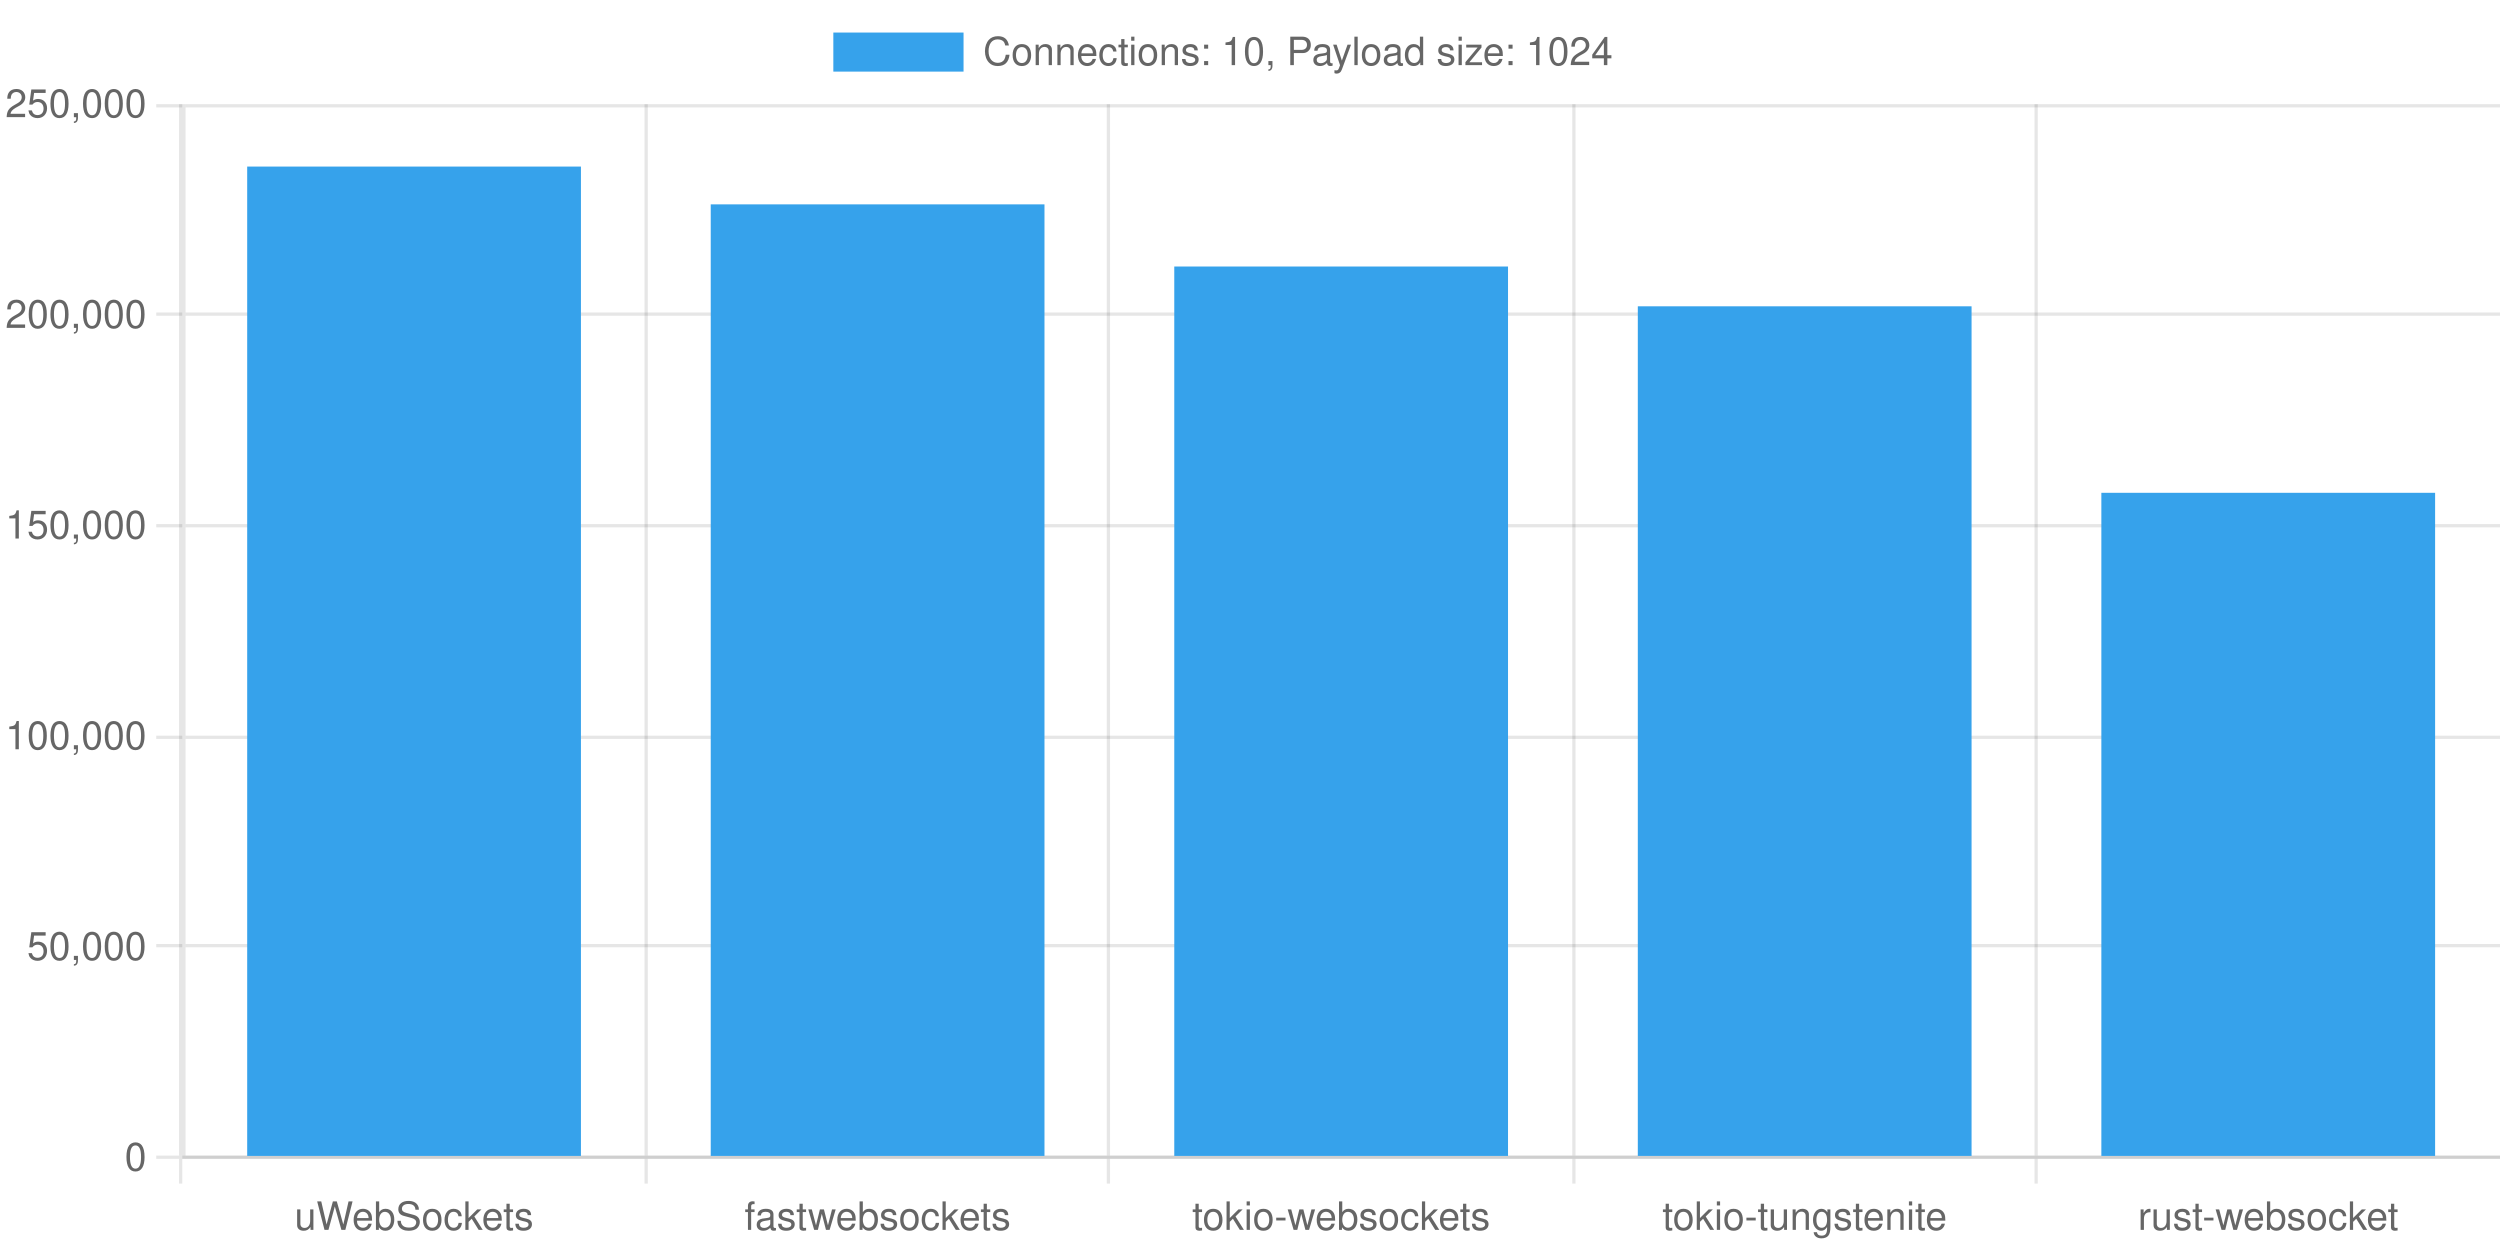
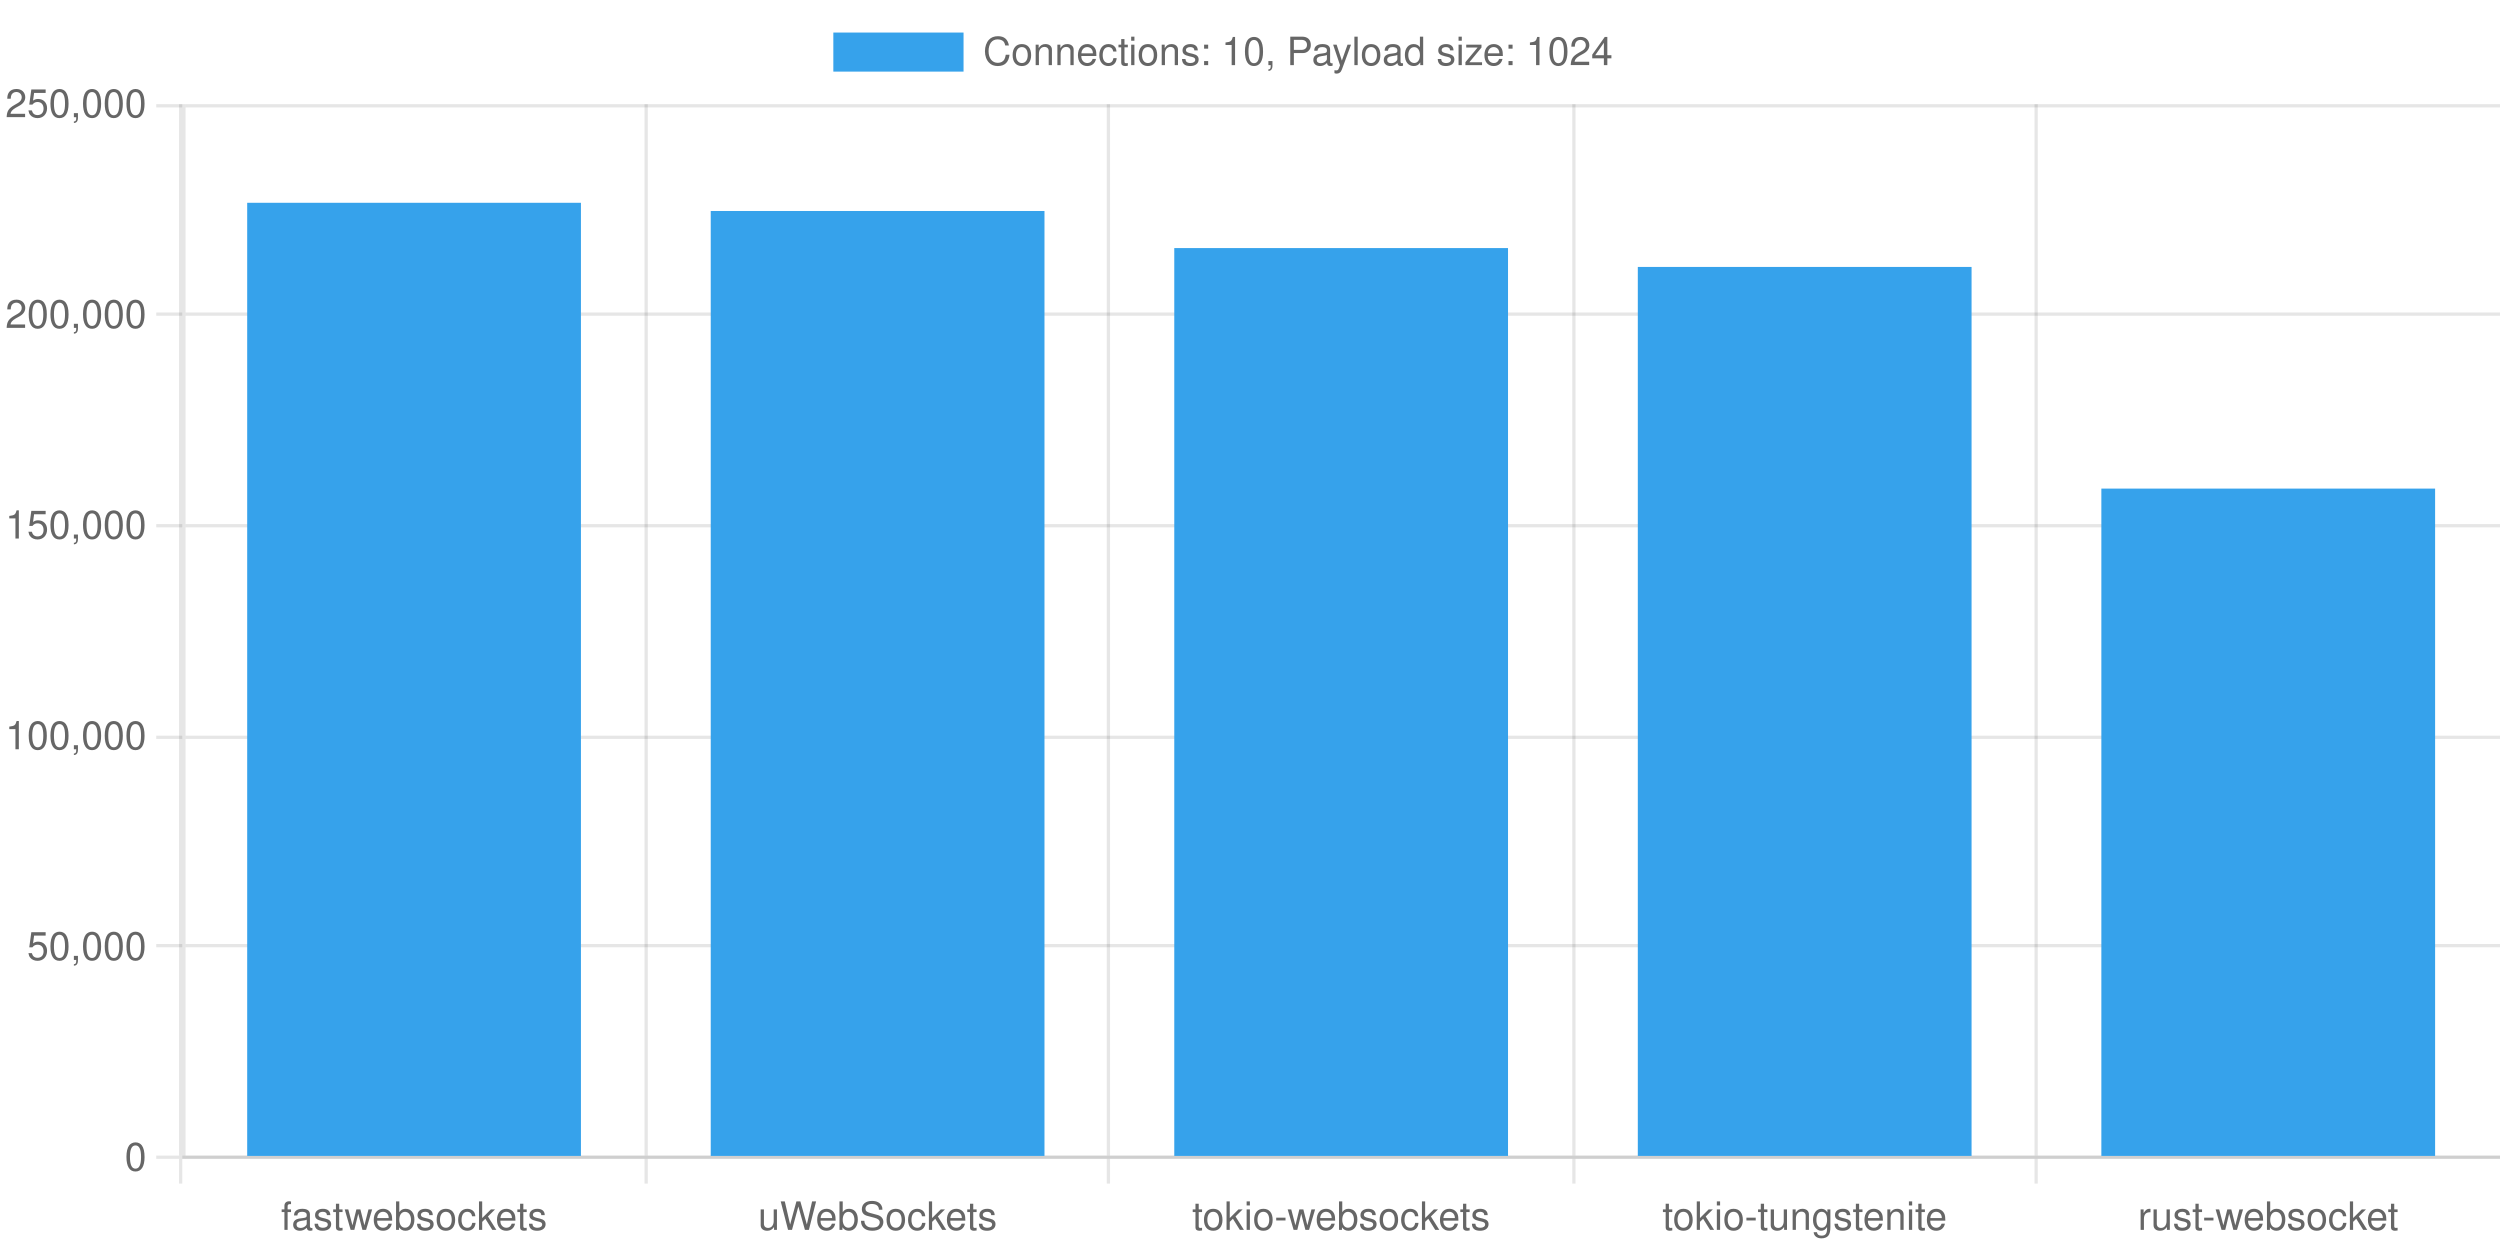
<svg xmlns="http://www.w3.org/2000/svg" version="1.1" width="768px" height="384px" viewBox="0 0 768 384">
  <defs>
    <clipPath id="clip-1" fill-rule="nonzero">
      <path d="M 0,0 L 0,32 768,32 768,0 Z" />
    </clipPath>
    <clipPath id="clip-2" fill-rule="nonzero">
      <path d="M 0,355.6 L 0,384 768,384 768,355.6 Z" />
    </clipPath>
    <clipPath id="clip-3" fill-rule="nonzero">
      <path d="M 0,0 L 0,384 56,384 56,0 Z" />
    </clipPath>
    <clipPath id="clip-4" fill-rule="nonzero">
      <path d="M 56,32 L 56,355.6 768,355.6 768,32 Z" />
    </clipPath>
  </defs>
  <g stroke="none" fill="transparent" fill-rule="nonzero" fill-opacity="1">
    <rect x="0" y="0" width="768" height="384" transform="matrix(1 0 0 1 0 0)" />
  </g>
  <g stroke="rgb(0,0,0)" stroke-width="1" stroke-linecap="butt" stroke-linejoin="miter" stroke-miterlimit="4" stroke-opacity="0.1" fill="none">
    <path d="M 55.5,32 L 55.5,355" />
  </g>
  <g stroke="rgb(0,0,0)" stroke-width="1" stroke-linecap="butt" stroke-linejoin="miter" stroke-miterlimit="4" stroke-opacity="0.1" fill="none">
    <path d="M 55.5,356 L 55.5,363.6" />
  </g>
  <g stroke="rgb(0,0,0)" stroke-width="1" stroke-linecap="butt" stroke-linejoin="miter" stroke-miterlimit="4" stroke-opacity="0.1" fill="none">
    <path d="M 198.5,32 L 198.5,355" />
  </g>
  <g stroke="rgb(0,0,0)" stroke-width="1" stroke-linecap="butt" stroke-linejoin="miter" stroke-miterlimit="4" stroke-opacity="0.1" fill="none">
    <path d="M 198.5,356 L 198.5,363.6" />
  </g>
  <g stroke="rgb(0,0,0)" stroke-width="1" stroke-linecap="butt" stroke-linejoin="miter" stroke-miterlimit="4" stroke-opacity="0.1" fill="none">
    <path d="M 340.5,32 L 340.5,355" />
  </g>
  <g stroke="rgb(0,0,0)" stroke-width="1" stroke-linecap="butt" stroke-linejoin="miter" stroke-miterlimit="4" stroke-opacity="0.1" fill="none">
    <path d="M 340.5,356 L 340.5,363.6" />
  </g>
  <g stroke="rgb(0,0,0)" stroke-width="1" stroke-linecap="butt" stroke-linejoin="miter" stroke-miterlimit="4" stroke-opacity="0.1" fill="none">
    <path d="M 483.5,32 L 483.5,355" />
  </g>
  <g stroke="rgb(0,0,0)" stroke-width="1" stroke-linecap="butt" stroke-linejoin="miter" stroke-miterlimit="4" stroke-opacity="0.1" fill="none">
    <path d="M 483.5,356 L 483.5,363.6" />
  </g>
  <g stroke="rgb(0,0,0)" stroke-width="1" stroke-linecap="butt" stroke-linejoin="miter" stroke-miterlimit="4" stroke-opacity="0.1" fill="none">
    <path d="M 625.5,32 L 625.5,355" />
  </g>
  <g stroke="rgb(0,0,0)" stroke-width="1" stroke-linecap="butt" stroke-linejoin="miter" stroke-miterlimit="4" stroke-opacity="0.1" fill="none">
    <path d="M 625.5,356 L 625.5,363.6" />
  </g>
  <g stroke="rgb(0,0,0)" stroke-width="1" stroke-linecap="butt" stroke-linejoin="miter" stroke-miterlimit="4" stroke-opacity="0.1" fill="none">
    <path d="M 768.5,32 L 768.5,355" />
  </g>
  <g stroke="rgb(0,0,0)" stroke-width="1" stroke-linecap="butt" stroke-linejoin="miter" stroke-miterlimit="4" stroke-opacity="0.1" fill="none">
    <path d="M 768.5,356 L 768.5,363.6" />
  </g>
  <g stroke="rgb(0,0,0)" stroke-width="1" stroke-linecap="butt" stroke-linejoin="miter" stroke-miterlimit="4" stroke-opacity="0.1" fill="none">
    <path d="M 57,355.5 L 768,355.5" />
  </g>
  <g stroke="rgb(0,0,0)" stroke-width="1" stroke-linecap="butt" stroke-linejoin="miter" stroke-miterlimit="4" stroke-opacity="0.1" fill="none">
    <path d="M 48,355.5 L 56,355.5" />
  </g>
  <g stroke="rgb(0,0,0)" stroke-width="1" stroke-linecap="butt" stroke-linejoin="miter" stroke-miterlimit="4" stroke-opacity="0.1" fill="none">
    <path d="M 57,290.5 L 768,290.5" />
  </g>
  <g stroke="rgb(0,0,0)" stroke-width="1" stroke-linecap="butt" stroke-linejoin="miter" stroke-miterlimit="4" stroke-opacity="0.1" fill="none">
    <path d="M 48,290.5 L 56,290.5" />
  </g>
  <g stroke="rgb(0,0,0)" stroke-width="1" stroke-linecap="butt" stroke-linejoin="miter" stroke-miterlimit="4" stroke-opacity="0.1" fill="none">
    <path d="M 57,226.5 L 768,226.5" />
  </g>
  <g stroke="rgb(0,0,0)" stroke-width="1" stroke-linecap="butt" stroke-linejoin="miter" stroke-miterlimit="4" stroke-opacity="0.1" fill="none">
    <path d="M 48,226.5 L 56,226.5" />
  </g>
  <g stroke="rgb(0,0,0)" stroke-width="1" stroke-linecap="butt" stroke-linejoin="miter" stroke-miterlimit="4" stroke-opacity="0.1" fill="none">
    <path d="M 57,161.5 L 768,161.5" />
  </g>
  <g stroke="rgb(0,0,0)" stroke-width="1" stroke-linecap="butt" stroke-linejoin="miter" stroke-miterlimit="4" stroke-opacity="0.1" fill="none">
    <path d="M 48,161.5 L 56,161.5" />
  </g>
  <g stroke="rgb(0,0,0)" stroke-width="1" stroke-linecap="butt" stroke-linejoin="miter" stroke-miterlimit="4" stroke-opacity="0.1" fill="none">
    <path d="M 57,96.5 L 768,96.5" />
  </g>
  <g stroke="rgb(0,0,0)" stroke-width="1" stroke-linecap="butt" stroke-linejoin="miter" stroke-miterlimit="4" stroke-opacity="0.1" fill="none">
    <path d="M 48,96.5 L 56,96.5" />
  </g>
  <g stroke="rgb(0,0,0)" stroke-width="1" stroke-linecap="butt" stroke-linejoin="miter" stroke-miterlimit="4" stroke-opacity="0.1" fill="none">
    <path d="M 57,32.5 L 768,32.5" />
  </g>
  <g stroke="rgb(0,0,0)" stroke-width="1" stroke-linecap="butt" stroke-linejoin="miter" stroke-miterlimit="4" stroke-opacity="0.1" fill="none">
    <path d="M 48,32.5 L 56,32.5" />
  </g>
  <g stroke="none" fill="rgb(54,162,235)" fill-rule="nonzero" fill-opacity="1" clip-path="url(#clip-1)">
    <path d="M 256,10 L 256,22 296,22 296,10 Z" />
  </g>
  <g stroke="none" fill="#666" fill-rule="nonzero" fill-opacity="1" clip-path="url(#clip-1)">
    <text style="font:normal 12px 'Helvetica Neue', 'Helvetica', 'Arial', sans-serif;" text-anchor="start" dominant-baseline="middle" transform="matrix(1 0 0 1 0 0)">
      <tspan x="302" y="16">Connections: 10, Payload size: 1024</tspan>
    </text>
  </g>
  <g stroke="rgb(0,0,0)" stroke-width="1" stroke-linecap="butt" stroke-linejoin="miter" stroke-miterlimit="4" stroke-opacity="0.1" fill="none">
    <path d="M 56,355.5 L 769,355.5" />
  </g>
  <g stroke="none" fill="#666" fill-rule="nonzero" fill-opacity="1" clip-path="url(#clip-2)">
    <text style="font:normal 12px 'Helvetica Neue', 'Helvetica', 'Arial', sans-serif;" text-anchor="middle" dominant-baseline="middle" transform="matrix(1 0 0 1 127.2 366.6)">
-       <tspan x="0" y="7.2">uWebSockets</tspan>
+       <tspan x="0" y="7.2">fastwebsockets</tspan>
    </text>
  </g>
  <g stroke="none" fill="#666" fill-rule="nonzero" fill-opacity="1" clip-path="url(#clip-2)">
    <text style="font:normal 12px 'Helvetica Neue', 'Helvetica', 'Arial', sans-serif;" text-anchor="middle" dominant-baseline="middle" transform="matrix(1 0 0 1 269.6 366.6)">
-       <tspan x="0" y="7.2">fastwebsockets</tspan>
+       <tspan x="0" y="7.2">uWebSockets</tspan>
    </text>
  </g>
  <g stroke="none" fill="#666" fill-rule="nonzero" fill-opacity="1" clip-path="url(#clip-2)">
    <text style="font:normal 12px 'Helvetica Neue', 'Helvetica', 'Arial', sans-serif;" text-anchor="middle" dominant-baseline="middle" transform="matrix(1 0 0 1 412 366.6)">
      <tspan x="0" y="7.2">tokio-websockets</tspan>
    </text>
  </g>
  <g stroke="none" fill="#666" fill-rule="nonzero" fill-opacity="1" clip-path="url(#clip-2)">
    <text style="font:normal 12px 'Helvetica Neue', 'Helvetica', 'Arial', sans-serif;" text-anchor="middle" dominant-baseline="middle" transform="matrix(1 0 0 1 554.4 366.6)">
      <tspan x="0" y="7.2">tokio-tungstenite</tspan>
    </text>
  </g>
  <g stroke="none" fill="#666" fill-rule="nonzero" fill-opacity="1" clip-path="url(#clip-2)">
    <text style="font:normal 12px 'Helvetica Neue', 'Helvetica', 'Arial', sans-serif;" text-anchor="middle" dominant-baseline="middle" transform="matrix(1 0 0 1 696.8 366.6)">
      <tspan x="0" y="7.2">rust-websocket</tspan>
    </text>
  </g>
  <g stroke="rgb(0,0,0)" stroke-width="1" stroke-linecap="butt" stroke-linejoin="miter" stroke-miterlimit="4" stroke-opacity="0.1" fill="none">
    <path d="M 56.5,32 L 56.5,356" />
  </g>
  <g stroke="none" fill="#666" fill-rule="nonzero" fill-opacity="1" clip-path="url(#clip-3)">
    <text style="font:normal 12px 'Helvetica Neue', 'Helvetica', 'Arial', sans-serif;" text-anchor="end" dominant-baseline="middle" transform="matrix(1 0 0 1 45 355.6)">
      <tspan x="0" y="0">0</tspan>
    </text>
  </g>
  <g stroke="none" fill="#666" fill-rule="nonzero" fill-opacity="1" clip-path="url(#clip-3)">
    <text style="font:normal 12px 'Helvetica Neue', 'Helvetica', 'Arial', sans-serif;" text-anchor="end" dominant-baseline="middle" transform="matrix(1 0 0 1 45 290.88)">
      <tspan x="0" y="0">50,000</tspan>
    </text>
  </g>
  <g stroke="none" fill="#666" fill-rule="nonzero" fill-opacity="1" clip-path="url(#clip-3)">
    <text style="font:normal 12px 'Helvetica Neue', 'Helvetica', 'Arial', sans-serif;" text-anchor="end" dominant-baseline="middle" transform="matrix(1 0 0 1 45 226.16)">
      <tspan x="0" y="0">100,000</tspan>
    </text>
  </g>
  <g stroke="none" fill="#666" fill-rule="nonzero" fill-opacity="1" clip-path="url(#clip-3)">
    <text style="font:normal 12px 'Helvetica Neue', 'Helvetica', 'Arial', sans-serif;" text-anchor="end" dominant-baseline="middle" transform="matrix(1 0 0 1 45 161.44)">
      <tspan x="0" y="0">150,000</tspan>
    </text>
  </g>
  <g stroke="none" fill="#666" fill-rule="nonzero" fill-opacity="1" clip-path="url(#clip-3)">
    <text style="font:normal 12px 'Helvetica Neue', 'Helvetica', 'Arial', sans-serif;" text-anchor="end" dominant-baseline="middle" transform="matrix(1 0 0 1 45 96.72)">
      <tspan x="0" y="0">200,000</tspan>
    </text>
  </g>
  <g stroke="none" fill="#666" fill-rule="nonzero" fill-opacity="1" clip-path="url(#clip-3)">
    <text style="font:normal 12px 'Helvetica Neue', 'Helvetica', 'Arial', sans-serif;" text-anchor="end" dominant-baseline="middle" transform="matrix(1 0 0 1 45 32)">
      <tspan x="0" y="0">250,000</tspan>
    </text>
  </g>
  <g stroke="none" fill="rgb(54,162,235)" fill-rule="nonzero" fill-opacity="1" clip-path="url(#clip-4)">
-     <path d="M 75.936,51.169 L 75.936,355.1 178.464,355.1 178.464,51.169 Z" />
+     <path d="M 75.936,62.297 L 75.936,355.1 178.464,355.1 178.464,62.297 Z" />
  </g>
  <g stroke="none" fill="rgb(54,162,235)" fill-rule="nonzero" fill-opacity="1" clip-path="url(#clip-4)">
-     <path d="M 218.336,62.78 L 218.336,355.1 320.864,355.1 320.864,62.78 Z" />
+     <path d="M 218.336,64.815 L 218.336,355.1 320.864,355.1 320.864,64.815 Z" />
  </g>
  <g stroke="none" fill="rgb(54,162,235)" fill-rule="nonzero" fill-opacity="1" clip-path="url(#clip-4)">
-     <path d="M 360.736,81.874 L 360.736,355.1 463.264,355.1 463.264,81.874 Z" />
+     <path d="M 360.736,76.208 L 360.736,355.1 463.264,355.1 463.264,76.208 Z" />
  </g>
  <g stroke="none" fill="rgb(54,162,235)" fill-rule="nonzero" fill-opacity="1" clip-path="url(#clip-4)">
-     <path d="M 503.136,94.098 L 503.136,355.1 605.664,355.1 605.664,94.098 Z" />
+     <path d="M 503.136,82.003 L 503.136,355.1 605.664,355.1 605.664,82.003 Z" />
  </g>
  <g stroke="none" fill="rgb(54,162,235)" fill-rule="nonzero" fill-opacity="1" clip-path="url(#clip-4)">
-     <path d="M 645.536,151.39 L 645.536,355.1 748.064,355.1 748.064,151.39 Z" />
+     <path d="M 645.536,150.097 L 645.536,355.1 748.064,355.1 748.064,150.097 Z" />
  </g>
</svg>
